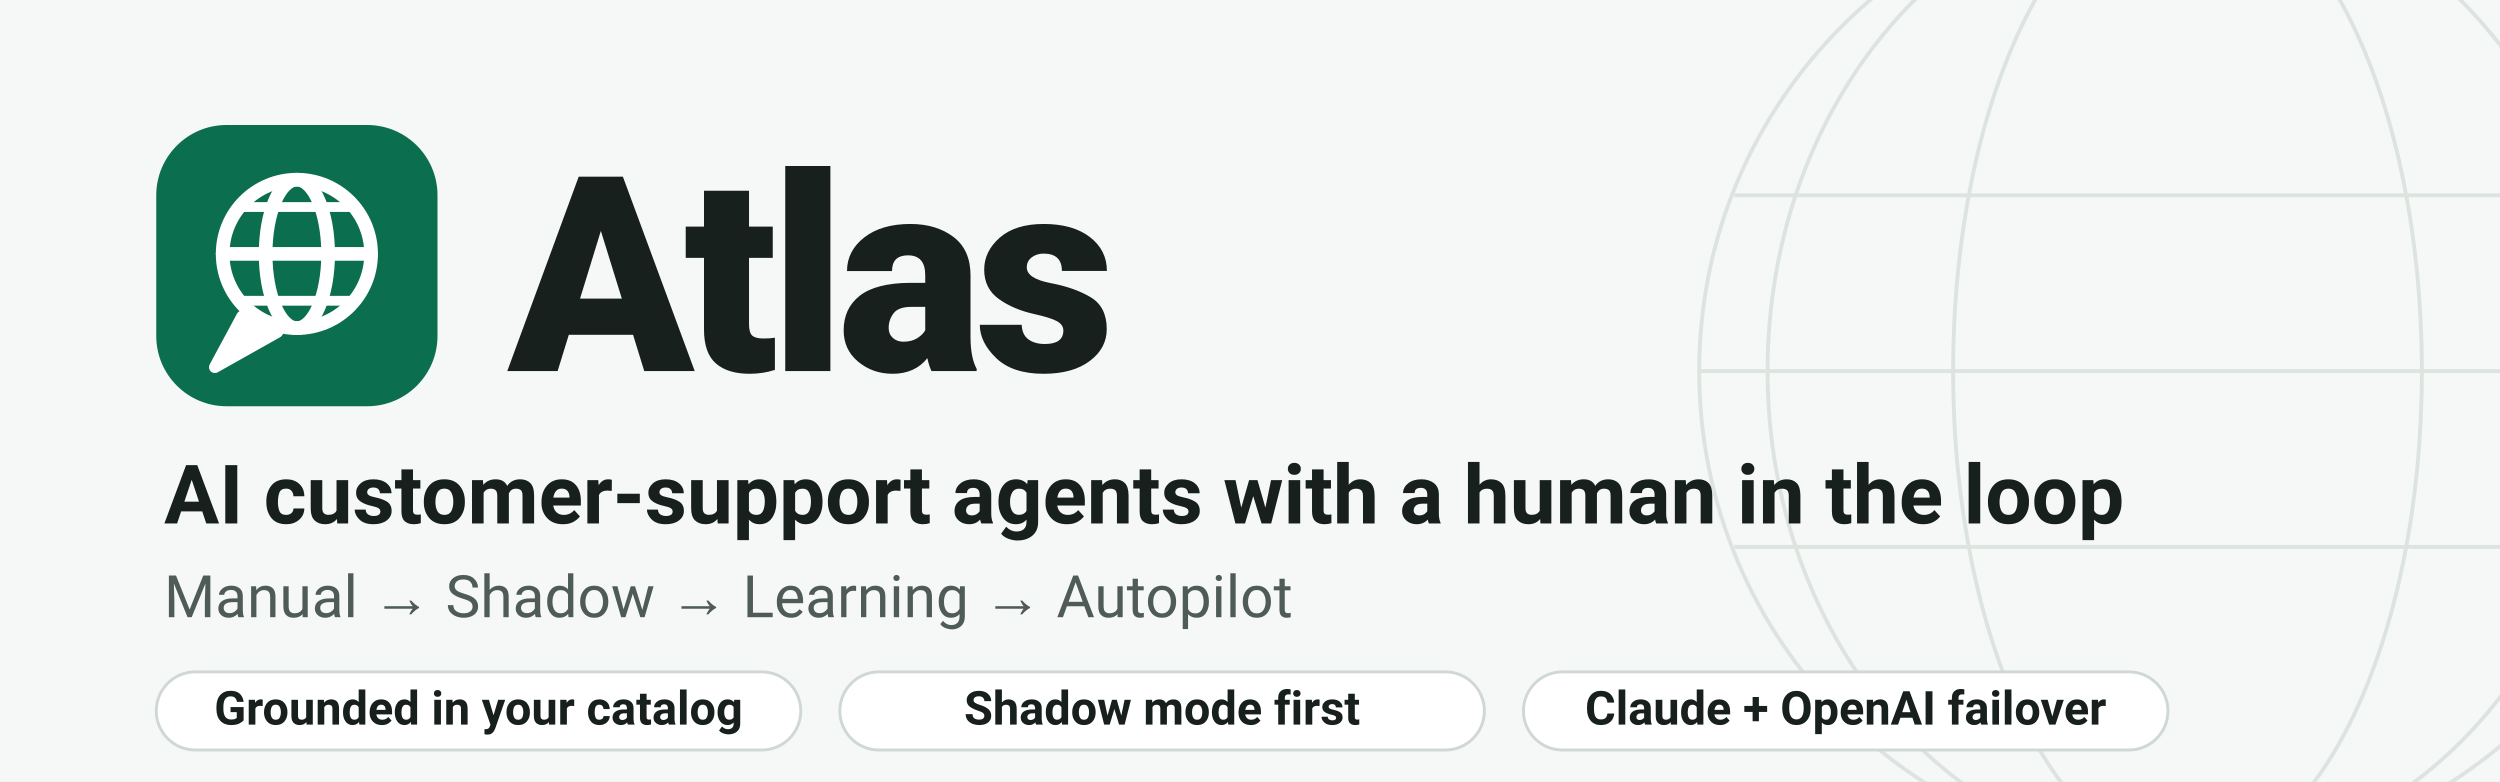
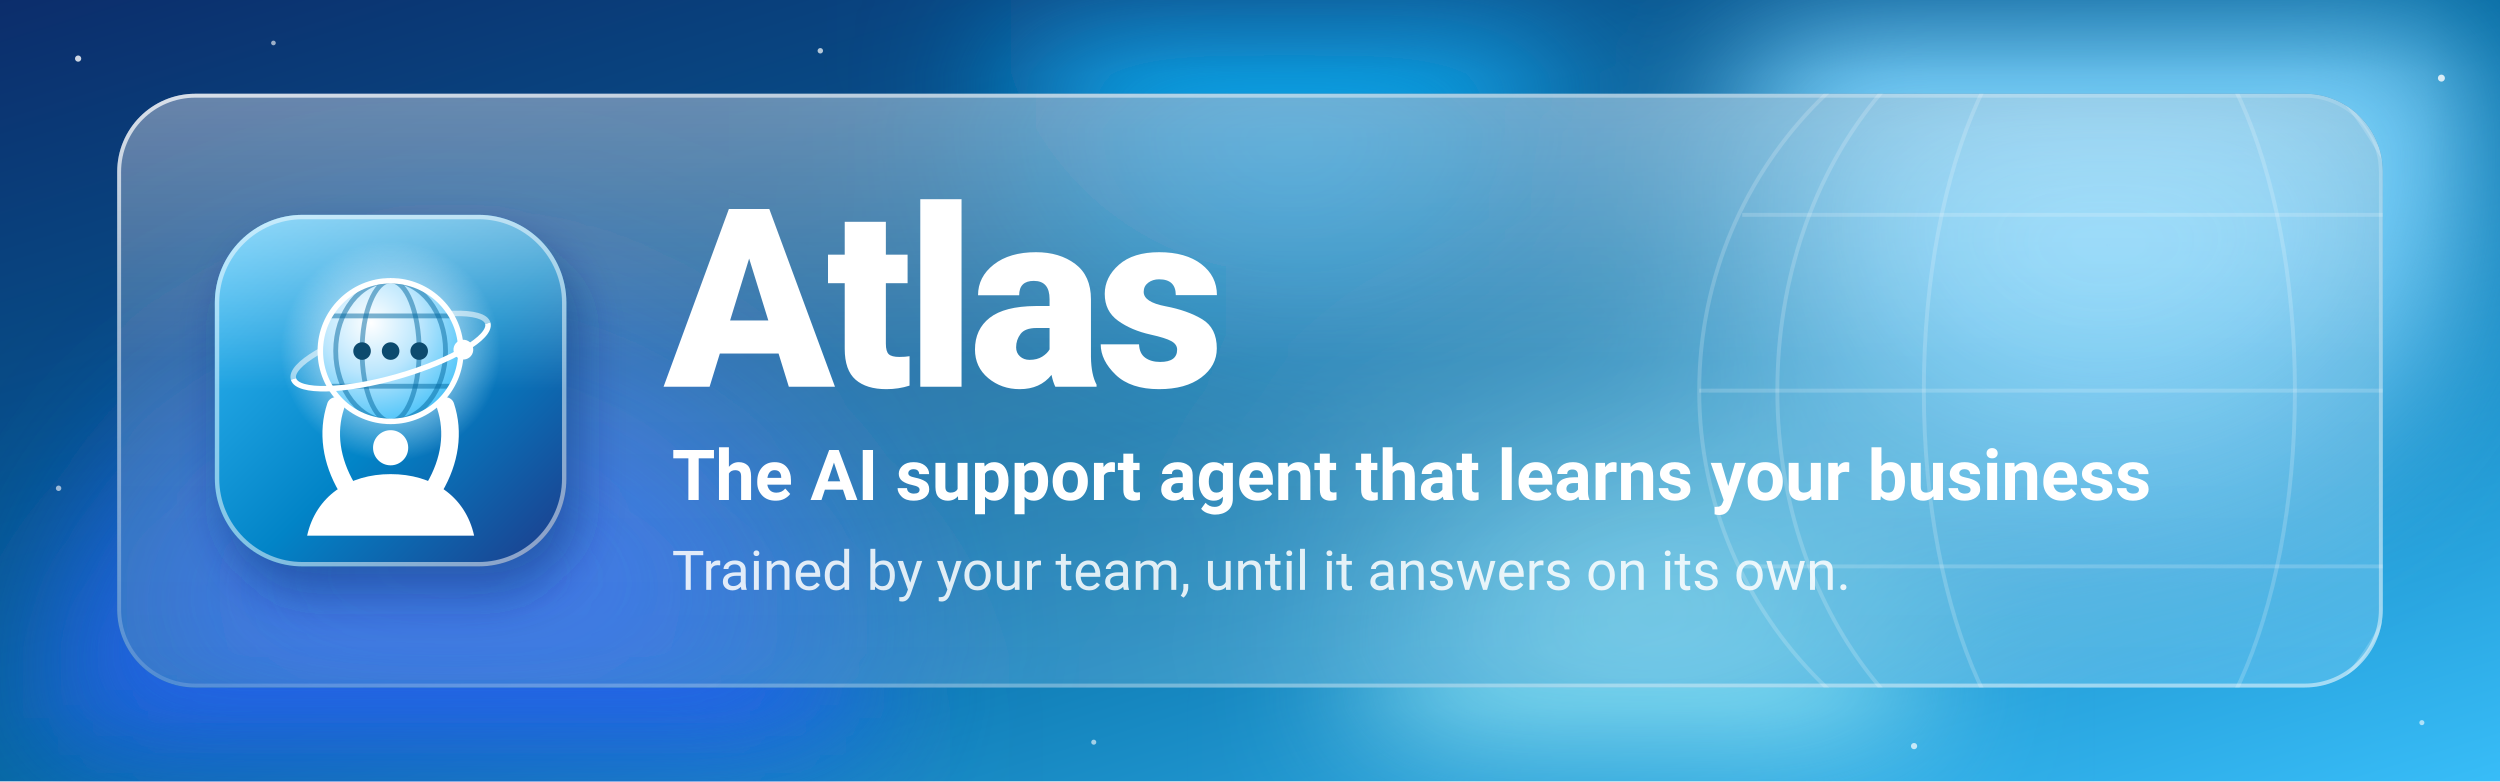
<svg xmlns="http://www.w3.org/2000/svg" width="1280" height="400" viewBox="0 0 1280 400" role="img" aria-labelledby="t d">
-   <style>
-     .bg { fill: #f6f8f7; }
-     .globe { stroke: #dde4e0; }
-     .ink { fill: #17201c; }
-     .muted { fill: #4f5b56; }
-     .accent { fill: #0b6e4f; }
-     .chip { fill: #ffffff; stroke: #cfd8d3; }
-     .chip-on { fill: #0b6e4f; }
-     .on-accent { fill: #ffffff; }
-     text { font-family: ui-sans-serif, system-ui, -apple-system, "Segoe UI", Roboto, "Helvetica Neue", Arial, sans-serif; }
-     @media (prefers-color-scheme: dark) {
-       .bg { fill: #0d1512; }
-       .globe { stroke: #1b2a24; }
-       .ink { fill: #eef4f1; }
-       .muted { fill: #a3b3ab; }
-       .accent { fill: #3ecf9a; }
-       .chip { fill: #121d19; stroke: #2a3b34; }
-       .chip-on { fill: #3ecf9a; }
-       .on-accent { fill: #0d1512; }
-     }
-   </style>
-   <rect class="bg" width="1280" height="400" />
-   <g class="globe" fill="none" stroke-width="2">
-     <circle cx="1120" cy="190" r="250" />
-     <ellipse cx="1120" cy="190" rx="120" ry="250" />
-     <ellipse cx="1120" cy="190" rx="215" ry="250" />
-     <line x1="870" y1="190" x2="1370" y2="190" />
-     <path d="M888 100 H1352 M888 280 H1352" />
+   <defs>
+     <linearGradient id="sky" x1="0" y1="0" x2="1" y2="1">
+       <stop offset="0" stop-color="#0c2d6b" />
+       <stop offset="0.5" stop-color="#0369a1" />
+       <stop offset="1" stop-color="#38bdf8" />
+     </linearGradient>
+     <filter id="soft" x="-50%" y="-50%" width="200%" height="200%">
+       <feGaussianBlur stdDeviation="40" />
+     </filter>
+     <filter id="frost" x="-50%" y="-50%" width="200%" height="200%">
+       <feGaussianBlur stdDeviation="70" />
+     </filter>
+     <filter id="lift" x="-30%" y="-30%" width="160%" height="160%">
+       <feGaussianBlur stdDeviation="12" />
+     </filter>
+     <linearGradient id="glass-sheen" x1="0" y1="0" x2="0" y2="1">
+       <stop offset="0" stop-color="#fff" stop-opacity="0.32" />
+       <stop offset="0.45" stop-color="#fff" stop-opacity="0.08" />
+       <stop offset="1" stop-color="#fff" stop-opacity="0.04" />
+     </linearGradient>
+     <linearGradient id="glass-edge" x1="0" y1="0" x2="1" y2="1">
+       <stop offset="0" stop-color="#fff" stop-opacity="0.75" />
+       <stop offset="0.5" stop-color="#fff" stop-opacity="0.15" />
+       <stop offset="1" stop-color="#fff" stop-opacity="0.5" />
+     </linearGradient>
+     <clipPath id="card">
+       <rect x="60" y="48" width="1160" height="304" rx="40" />
+     </clipPath>
+     <g id="orbs">
+       <circle cx="1080" cy="70" r="190" fill="#7dd3fc" />
+       <circle cx="230" cy="390" r="210" fill="#2563eb" />
+       <circle cx="660" cy="-10" r="150" fill="#0ea5e9" />
+       <circle cx="840" cy="380" r="140" fill="#a5f3fc" fill-opacity="0.7" />
+     </g>
+   </defs>
+   <rect width="1280" height="400" fill="url(#sky)" />
+   <use href="#orbs" filter="url(#soft)" />
+   <g fill="#fff">
+     <circle cx="40" cy="30" r="1.6" opacity="0.8" />
+     <circle cx="140" cy="22" r="1.2" opacity="0.6" />
+     <circle cx="420" cy="26" r="1.4" opacity="0.7" />
+     <circle cx="560" cy="380" r="1.3" opacity="0.6" />
+     <circle cx="1250" cy="40" r="1.8" opacity="0.8" />
+     <circle cx="1240" cy="370" r="1.3" opacity="0.6" />
+     <circle cx="30" cy="250" r="1.4" opacity="0.6" />
+     <circle cx="980" cy="382" r="1.6" opacity="0.7" />
  </g>
-   <g transform="translate(80 64)">
-     <rect class="accent" width="144" height="144" rx="36" />
-     <g stroke-width="7" stroke-linecap="round" stroke-linejoin="round" fill="none">
-       <circle cx="72" cy="66" r="38" stroke="#fff" />
-       <ellipse cx="72" cy="66" rx="16" ry="38" stroke="#fff" />
-       <line x1="34" y1="66" x2="110" y2="66" stroke="#fff" />
-       <path d="M44 42 H100 M44 90 H100" stroke="#fff" stroke-width="5" />
+   <g clip-path="url(#card)">
+     <rect width="1280" height="400" fill="url(#sky)" />
+     <use href="#orbs" filter="url(#frost)" />
+     <rect width="1280" height="400" fill="#fff" fill-opacity="0.1" />
+     <rect x="60" y="48" width="1160" height="304" fill="url(#glass-sheen)" />
+     <g fill="none" stroke="#fff" stroke-opacity="0.18" stroke-width="2">
+       <circle cx="1080" cy="200" r="210" />
+       <ellipse cx="1080" cy="200" rx="95" ry="210" />
+       <ellipse cx="1080" cy="200" rx="170" ry="210" />
+       <path d="M870 200 H1290 M892 110 H1268 M892 290 H1268" />
    </g>
-     <path d="M44 98 L30 124 L62 106 Z" fill="#fff" stroke="#fff" stroke-width="6" stroke-linejoin="round" />
  </g>
-   <text class="ink" x="260" y="190" font-size="140" font-weight="800" letter-spacing="-4">Atlas</text>
-   <text class="ink" x="84" y="268" font-size="42" font-weight="600">AI customer-support agents with a human in the loop</text>
-   <text class="muted" x="84" y="316" font-size="30">Manual  →  Shadow  →  Learning  →  Autopilot</text>
-   <g font-size="24" font-weight="600" text-anchor="middle">
-     <rect class="chip" x="80" y="344" width="330" height="40" rx="20" stroke-width="1.5" />
-     <text class="ink" x="245" y="371">Grounded in your catalog</text>
-     <rect class="chip" x="430" y="344" width="330" height="40" rx="20" stroke-width="1.5" />
-     <text class="ink" x="595" y="371">Shadow mode first</text>
-     <rect class="chip" x="780" y="344" width="330" height="40" rx="20" stroke-width="1.5" />
-     <text class="ink" x="945" y="371">Claude + OpenAI failover</text>
+   <rect x="61" y="49" width="1158" height="302" rx="39" fill="none" stroke="url(#glass-edge)" stroke-width="2" />
+   <rect x="116" y="124" width="180" height="180" rx="45" fill="#0c2d6b" fill-opacity="0.45" filter="url(#lift)" />
+   <g transform="translate(110 110) scale(1.125)">
+     <defs>
+       <linearGradient id="l-tile" x1="0" y1="0" x2="1" y2="1">
+         <stop offset="0" stop-color="#38bdf8" />
+         <stop offset="0.55" stop-color="#0284c7" />
+         <stop offset="1" stop-color="#1e3a8a" />
+       </linearGradient>
+       <linearGradient id="l-sheen" x1="0" y1="0" x2="0" y2="1">
+         <stop offset="0" stop-color="#fff" stop-opacity="0.45" />
+         <stop offset="0.5" stop-color="#fff" stop-opacity="0" />
+       </linearGradient>
+       <radialGradient id="l-halo">
+         <stop offset="0.55" stop-color="#e0f2fe" stop-opacity="0.55" />
+         <stop offset="1" stop-color="#e0f2fe" stop-opacity="0" />
+       </radialGradient>
+       <radialGradient id="l-globe" cx="0.36" cy="0.3" r="0.8">
+         <stop offset="0" stop-color="#ffffff" />
+         <stop offset="0.45" stop-color="#bae6fd" />
+         <stop offset="1" stop-color="#38bdf8" />
+       </radialGradient>
+     </defs>
+     <rect width="160" height="160" rx="40" fill="url(#l-tile)" />
+     <rect width="160" height="160" rx="40" fill="url(#l-sheen)" />
+     <rect x="1" y="1" width="158" height="158" rx="39" fill="none" stroke="#fff" stroke-opacity="0.5" stroke-width="2" />
+     <circle cx="80" cy="62" r="50" fill="url(#l-halo)" />
+     <path d="M34 62 A46 12 0 0 1 126 62" transform="rotate(-16 80 62)" fill="none" stroke="#fff" stroke-opacity="0.55" stroke-width="2.5" />
+     <circle cx="80" cy="62" r="32" fill="url(#l-globe)" />
+     <g fill="none" stroke="#0369a1" stroke-opacity="0.5" stroke-width="2.2">
+       <ellipse cx="80" cy="62" rx="13" ry="32" />
+       <ellipse cx="80" cy="62" rx="25" ry="32" />
+       <path d="M52.3 46 H107.7 M52.3 78 H107.7" />
+     </g>
+     <circle cx="80" cy="62" r="32" fill="none" stroke="#fff" stroke-width="2.5" />
+     <g fill="#0c4a6e">
+       <circle cx="67" cy="62" r="4" />
+       <circle cx="80" cy="62" r="4" />
+       <circle cx="93" cy="62" r="4" />
+     </g>
+     <g transform="rotate(-16 80 62)">
+       <path d="M34 62 A46 12 0 0 0 126 62" fill="none" stroke="#fff" stroke-width="2.5" />
+       <circle cx="112" cy="70.5" r="4.5" fill="#fff" />
+     </g>
+     <g fill="#fff">
+       <circle cx="80" cy="106" r="8" />
+       <path d="M42 146 C46 128 61 118 80 118 C99 118 114 128 118 146 Z" />
+     </g>
+     <g fill="none" stroke="#fff" stroke-width="8" stroke-linecap="round">
+       <path d="M60 124 C53 112 51 99 55 87" />
+       <path d="M100 124 C107 112 109 99 105 87" />
+     </g>
+   </g>
+   <g font-family="ui-sans-serif, system-ui, -apple-system, 'Segoe UI', Roboto, 'Helvetica Neue', Arial, sans-serif" fill="#fff">
+     <text x="340" y="198" font-size="128" font-weight="800" letter-spacing="-3">Atlas</text>
+     <text x="344" y="256" font-size="36" font-weight="600">The AI support agent that learns your business</text>
+     <text x="344" y="302" font-size="28" fill-opacity="0.85">Trained by your team, until it answers on its own.</text>
  </g>
</svg>
